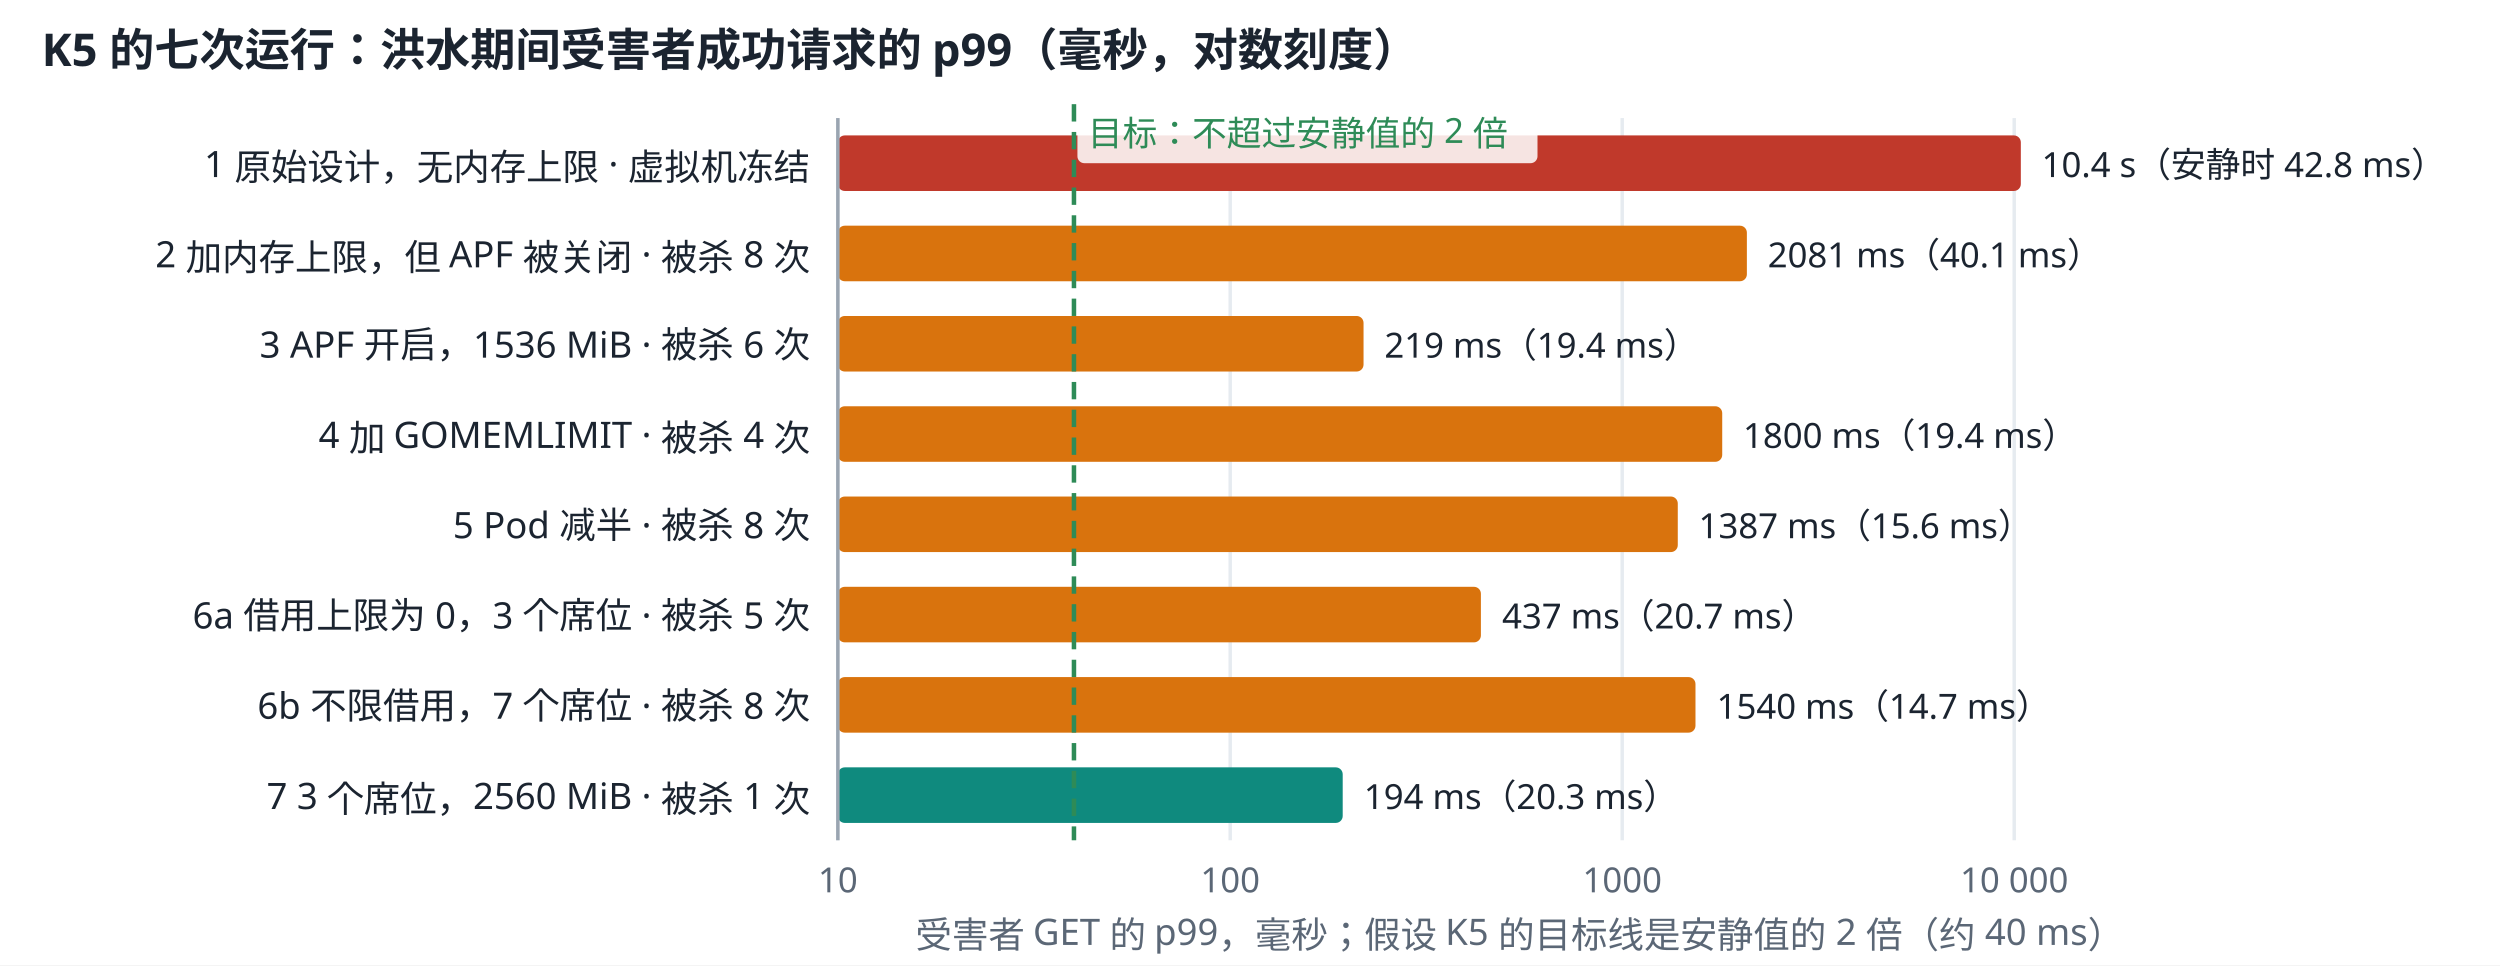
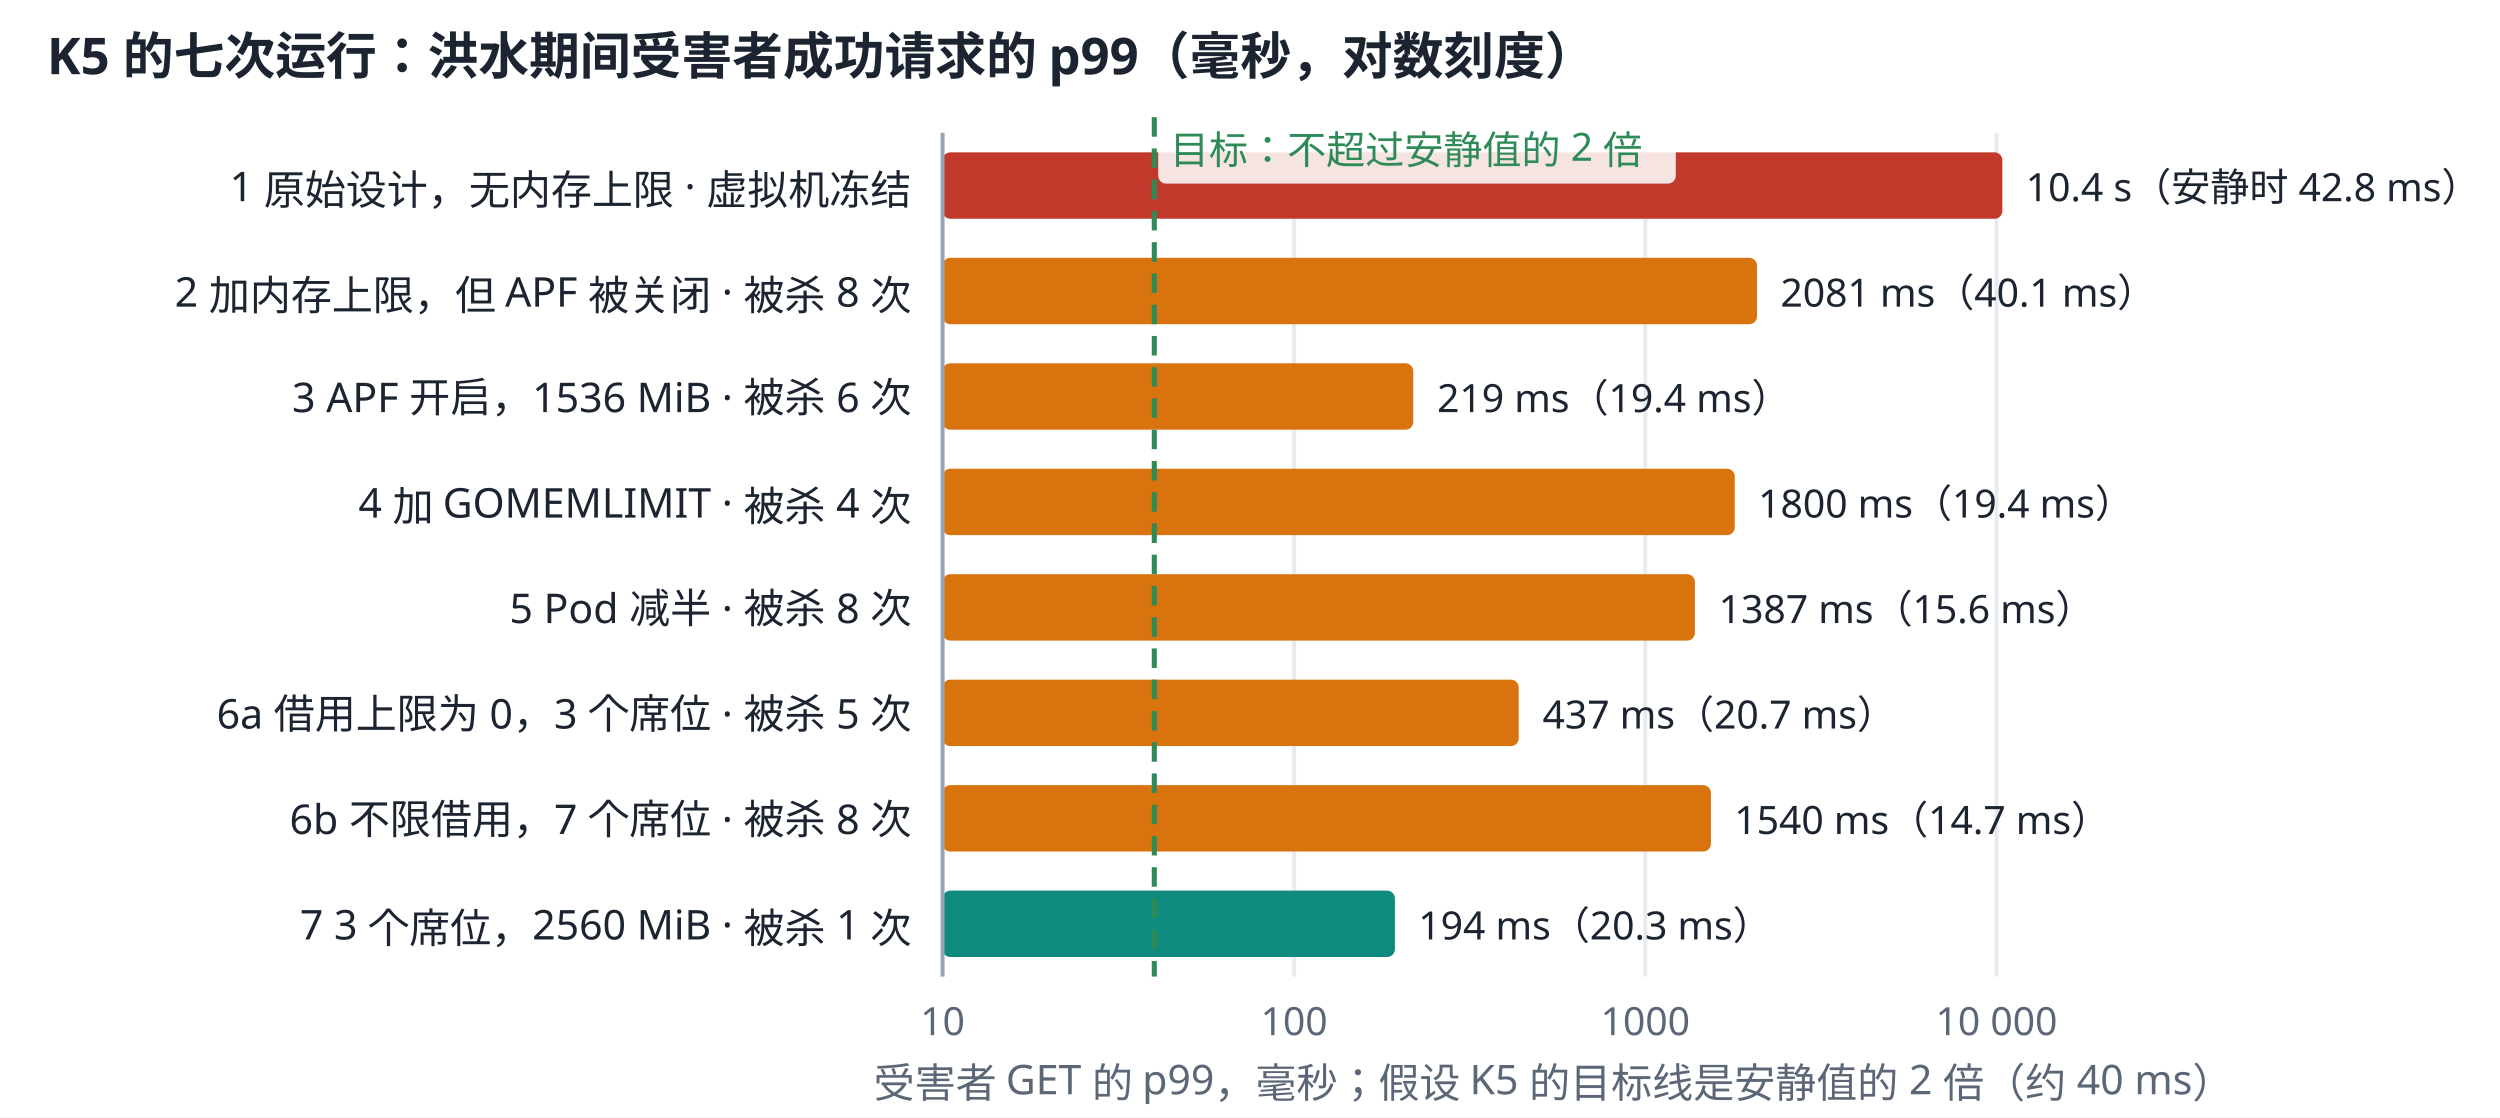
- <svg xmlns="http://www.w3.org/2000/svg" viewBox="0 0 720 278" width="720" height="278" font-family="'Segoe UI','Microsoft YaHei','Noto Sans SC',sans-serif">
+ <svg xmlns="http://www.w3.org/2000/svg" viewBox="0 0 640 286" width="640" height="286" font-family="'Segoe UI','Microsoft YaHei','Noto Sans SC',sans-serif">
  <rect width="100%" height="100%" fill="#ffffff" />
  <text x="12.0" y="19.0" font-size="13" fill="#1b2430" text-anchor="start" font-weight="600">K5 的七次运行：洪水期间受害者成功请求的 p99（毫秒，对数刻度）</text>
-   <line x1="241.3" y1="34.0" x2="241.3" y2="242.0" stroke="#e6ebf0" stroke-width="1.0" />
-   <text x="241.3" y="257.0" font-size="10" fill="#5b6776" text-anchor="middle" font-weight="normal">10</text>
-   <line x1="354.3" y1="34.0" x2="354.3" y2="242.0" stroke="#e6ebf0" stroke-width="1.0" />
-   <text x="354.3" y="257.0" font-size="10" fill="#5b6776" text-anchor="middle" font-weight="normal">100</text>
-   <line x1="467.2" y1="34.0" x2="467.2" y2="242.0" stroke="#e6ebf0" stroke-width="1.0" />
-   <text x="467.2" y="257.0" font-size="10" fill="#5b6776" text-anchor="middle" font-weight="normal">1000</text>
-   <line x1="580.1" y1="34.0" x2="580.1" y2="242.0" stroke="#e6ebf0" stroke-width="1.0" />
-   <text x="580.1" y="257.0" font-size="10" fill="#5b6776" text-anchor="middle" font-weight="normal">10 000</text>
-   <text x="233.3" y="51.0" font-size="10.5" fill="#1b2430" text-anchor="end" font-weight="normal">1  原始设计，无内存上限 · 虚拟机冻结</text>
-   <rect x="241.3" y="39.0" width="340.7" height="16.0" fill="#c0392b" stroke="none" stroke-width="1" rx="2" />
-   <text x="588.0" y="51.0" font-size="10" fill="#1b2430" text-anchor="start" font-weight="normal">10.4 s（安静时 42.8 ms）</text>
-   <text x="233.3" y="77.0" font-size="10.5" fill="#1b2430" text-anchor="end" font-weight="normal">2  加内存上限，但 APF 被关闭 · 被杀 8 次</text>
-   <rect x="241.3" y="65.0" width="261.8" height="16.0" fill="#d9730d" stroke="none" stroke-width="1" rx="2" />
-   <text x="509.1" y="77.0" font-size="10" fill="#1b2430" text-anchor="start" font-weight="normal">2081 ms（40.1 ms）</text>
-   <text x="233.3" y="103.0" font-size="10.5" fill="#1b2430" text-anchor="end" font-weight="normal">3  APF 开启，1536 MiB · 被杀 6 次</text>
-   <rect x="241.3" y="91.0" width="151.4" height="16.0" fill="#d9730d" stroke="none" stroke-width="1" rx="2" />
-   <text x="398.7" y="103.0" font-size="10" fill="#1b2430" text-anchor="start" font-weight="normal">219 ms（19.4 ms）</text>
-   <text x="233.3" y="129.0" font-size="10.5" fill="#1b2430" text-anchor="end" font-weight="normal">4  加 GOMEMLIMIT · 被杀 4 次</text>
-   <rect x="241.3" y="117.0" width="254.7" height="16.0" fill="#d9730d" stroke="none" stroke-width="1" rx="2" />
-   <text x="502.0" y="129.0" font-size="10" fill="#1b2430" text-anchor="start" font-weight="normal">1800 ms（19.4 ms）</text>
-   <text x="233.3" y="155.0" font-size="10.5" fill="#1b2430" text-anchor="end" font-weight="normal">5  Pod 减半 · 被杀 8 次</text>
-   <rect x="241.3" y="143.0" width="241.9" height="16.0" fill="#d9730d" stroke="none" stroke-width="1" rx="2" />
-   <text x="489.2" y="155.0" font-size="10" fill="#1b2430" text-anchor="start" font-weight="normal">1387 ms（15.6 ms）</text>
-   <text x="233.3" y="181.0" font-size="10.5" fill="#1b2430" text-anchor="end" font-weight="normal">6a 借用上限为 0，3 个席位 · 被杀 5 次</text>
-   <rect x="241.3" y="169.0" width="185.2" height="16.0" fill="#d9730d" stroke="none" stroke-width="1" rx="2" />
-   <text x="432.6" y="181.0" font-size="10" fill="#1b2430" text-anchor="start" font-weight="normal">437 ms（20.7 ms）</text>
-   <text x="233.3" y="207.0" font-size="10.5" fill="#1b2430" text-anchor="end" font-weight="normal">6b 不限借用，7 个席位 · 被杀 8 次</text>
-   <rect x="241.3" y="195.0" width="247.0" height="16.0" fill="#d9730d" stroke="none" stroke-width="1" rx="2" />
-   <text x="494.4" y="207.0" font-size="10" fill="#1b2430" text-anchor="start" font-weight="normal">1540 ms（14.7 ms）</text>
-   <text x="233.3" y="233.0" font-size="10.5" fill="#1b2430" text-anchor="end" font-weight="normal">7  3 个席位，2560 MiB · 被杀 1 次</text>
-   <rect x="241.3" y="221.0" width="145.4" height="16.0" fill="#0f8a7e" stroke="none" stroke-width="1" rx="2" />
-   <text x="392.8" y="233.0" font-size="10" fill="#1b2430" text-anchor="start" font-weight="normal">194 ms（20.3 ms）</text>
-   <line x1="309.3" y1="30.0" x2="309.3" y2="242.0" stroke="#2e8b57" stroke-width="1.3" stroke-dasharray="5 3" />
-   <rect x="310.3" y="33.0" width="132.5" height="14.0" fill="#ffffff" stroke="none" stroke-width="1" rx="2" opacity="0.86" />
-   <text x="313.3" y="42.0" font-size="10" fill="#2e8b57" text-anchor="start" font-weight="normal">目标：不超过安静值的 2 倍</text>
-   <line x1="241.3" y1="34.0" x2="241.3" y2="242.0" stroke="#9aa5b1" stroke-width="1.0" />
-   <text x="437.7" y="273.0" font-size="10.5" fill="#5b6776" text-anchor="middle" font-weight="normal">受害者 GET 的 p99，毫秒；假设 K5 的目标线是安静值的 2 倍（约 40 ms）</text>
+   <line x1="241.3" y1="34.0" x2="241.3" y2="250.0" stroke="#e6ebf0" stroke-width="1.0" />
+   <text x="241.3" y="265.0" font-size="10" fill="#5b6776" text-anchor="middle" font-weight="normal">10</text>
+   <line x1="331.3" y1="34.0" x2="331.3" y2="250.0" stroke="#e6ebf0" stroke-width="1.0" />
+   <text x="331.3" y="265.0" font-size="10" fill="#5b6776" text-anchor="middle" font-weight="normal">100</text>
+   <line x1="421.2" y1="34.0" x2="421.2" y2="250.0" stroke="#e6ebf0" stroke-width="1.0" />
+   <text x="421.2" y="265.0" font-size="10" fill="#5b6776" text-anchor="middle" font-weight="normal">1000</text>
+   <line x1="511.1" y1="34.0" x2="511.1" y2="250.0" stroke="#e6ebf0" stroke-width="1.0" />
+   <text x="511.1" y="265.0" font-size="10" fill="#5b6776" text-anchor="middle" font-weight="normal">10 000</text>
+   <text x="233.3" y="51.5" font-size="10.5" fill="#1b2430" text-anchor="end" font-weight="normal">1  原始设计，无内存上限 · 虚拟机冻结</text>
+   <rect x="241.3" y="39.0" width="271.3" height="17.0" fill="#c0392b" stroke="none" stroke-width="1" rx="2" />
+   <text x="518.6" y="51.5" font-size="10" fill="#1b2430" text-anchor="start" font-weight="normal">10.4 s（安静时 42.8 ms）</text>
+   <text x="233.3" y="78.5" font-size="10.5" fill="#1b2430" text-anchor="end" font-weight="normal">2  加内存上限，但 APF 被关闭 · 被杀 8 次</text>
+   <rect x="241.3" y="66.0" width="208.5" height="17.0" fill="#d9730d" stroke="none" stroke-width="1" rx="2" />
+   <text x="455.8" y="78.5" font-size="10" fill="#1b2430" text-anchor="start" font-weight="normal">2081 ms（40.1 ms）</text>
+   <text x="233.3" y="105.5" font-size="10.5" fill="#1b2430" text-anchor="end" font-weight="normal">3  APF 开启，1536 MiB · 被杀 6 次</text>
+   <rect x="241.3" y="93.0" width="120.5" height="17.0" fill="#d9730d" stroke="none" stroke-width="1" rx="2" />
+   <text x="367.9" y="105.5" font-size="10" fill="#1b2430" text-anchor="start" font-weight="normal">219 ms（19.4 ms）</text>
+   <text x="233.3" y="132.5" font-size="10.5" fill="#1b2430" text-anchor="end" font-weight="normal">4  加 GOMEMLIMIT · 被杀 4 次</text>
+   <rect x="241.3" y="120.0" width="202.8" height="17.0" fill="#d9730d" stroke="none" stroke-width="1" rx="2" />
+   <text x="450.1" y="132.5" font-size="10" fill="#1b2430" text-anchor="start" font-weight="normal">1800 ms（19.4 ms）</text>
+   <text x="233.3" y="159.5" font-size="10.5" fill="#1b2430" text-anchor="end" font-weight="normal">5  Pod 减半 · 被杀 8 次</text>
+   <rect x="241.3" y="147.0" width="192.6" height="17.0" fill="#d9730d" stroke="none" stroke-width="1" rx="2" />
+   <text x="440.0" y="159.5" font-size="10" fill="#1b2430" text-anchor="start" font-weight="normal">1387 ms（15.6 ms）</text>
+   <text x="233.3" y="186.5" font-size="10.5" fill="#1b2430" text-anchor="end" font-weight="normal">6a 借用上限为 0，3 个席位 · 被杀 5 次</text>
+   <rect x="241.3" y="174.0" width="147.5" height="17.0" fill="#d9730d" stroke="none" stroke-width="1" rx="2" />
+   <text x="394.9" y="186.5" font-size="10" fill="#1b2430" text-anchor="start" font-weight="normal">437 ms（20.7 ms）</text>
+   <text x="233.3" y="213.5" font-size="10.5" fill="#1b2430" text-anchor="end" font-weight="normal">6b 不限借用，7 个席位 · 被杀 8 次</text>
+   <rect x="241.3" y="201.0" width="196.7" height="17.0" fill="#d9730d" stroke="none" stroke-width="1" rx="2" />
+   <text x="444.0" y="213.5" font-size="10" fill="#1b2430" text-anchor="start" font-weight="normal">1540 ms（14.7 ms）</text>
+   <text x="233.3" y="240.5" font-size="10.5" fill="#1b2430" text-anchor="end" font-weight="normal">7  3 个席位，2560 MiB · 被杀 1 次</text>
+   <rect x="241.3" y="228.0" width="115.8" height="17.0" fill="#0f8a7e" stroke="none" stroke-width="1" rx="2" />
+   <text x="363.1" y="240.5" font-size="10" fill="#1b2430" text-anchor="start" font-weight="normal">194 ms（20.3 ms）</text>
+   <line x1="295.5" y1="30.0" x2="295.5" y2="250.0" stroke="#2e8b57" stroke-width="1.3" stroke-dasharray="5 3" />
+   <rect x="296.5" y="33.0" width="132.5" height="14.0" fill="#ffffff" stroke="none" stroke-width="1" rx="2" opacity="0.86" />
+   <text x="299.5" y="42.0" font-size="10" fill="#2e8b57" text-anchor="start" font-weight="normal">目标：不超过安静值的 2 倍</text>
+   <line x1="241.3" y1="34.0" x2="241.3" y2="250.0" stroke="#9aa5b1" stroke-width="1.0" />
+   <text x="397.7" y="281.0" font-size="10.5" fill="#5b6776" text-anchor="middle" font-weight="normal">受害者 GET 的 p99，毫秒；假设 K5 的目标线是安静值的 2 倍（约 40 ms）</text>
</svg>
